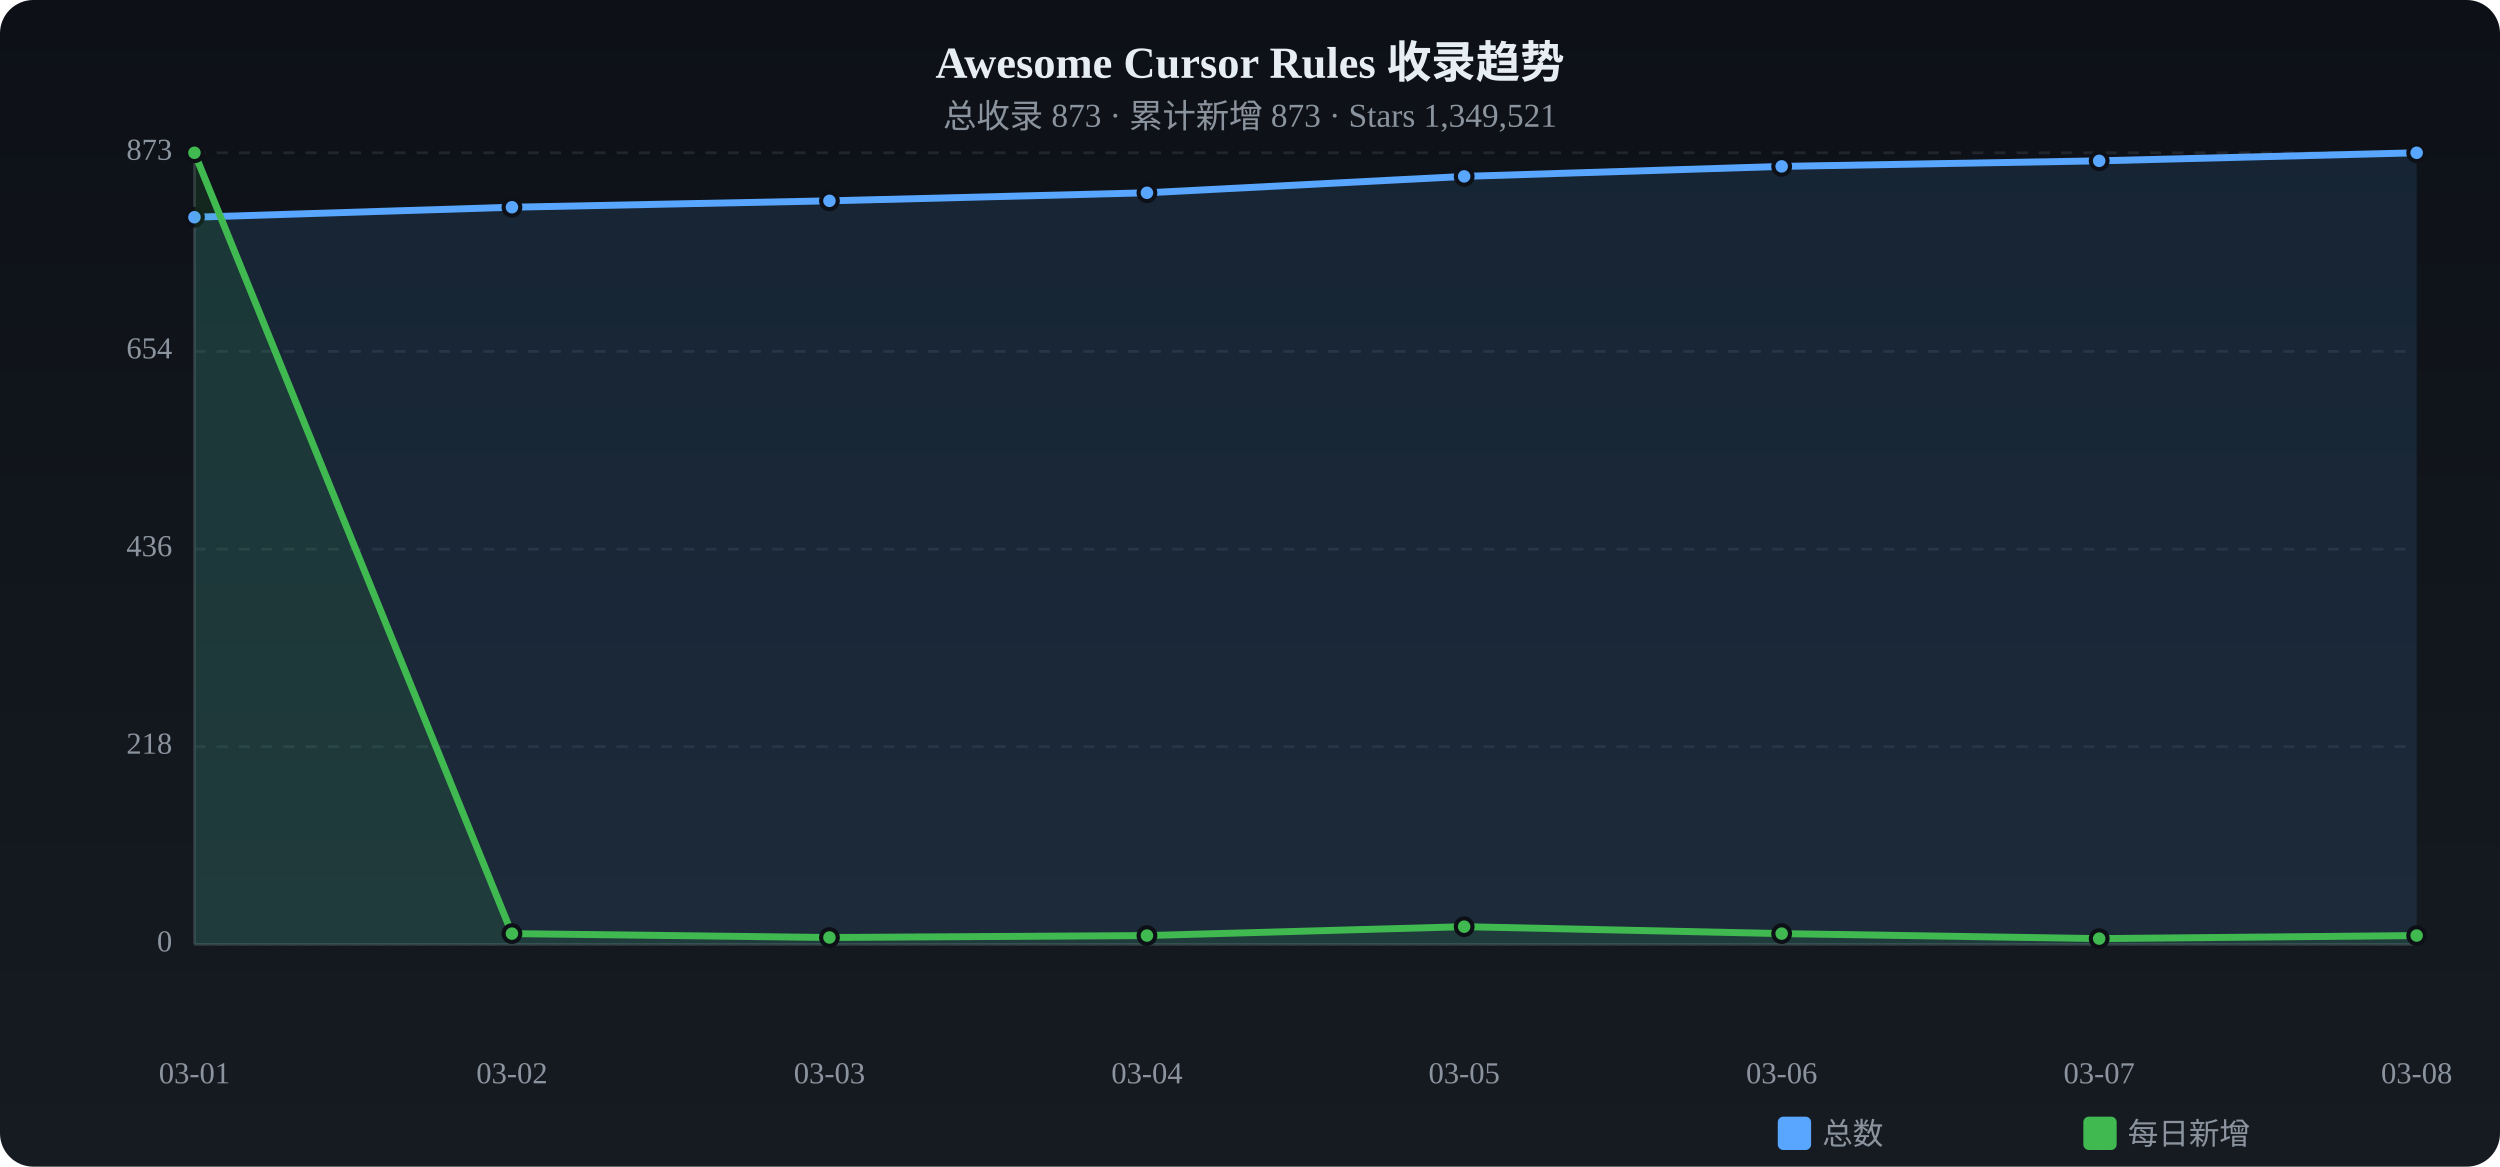
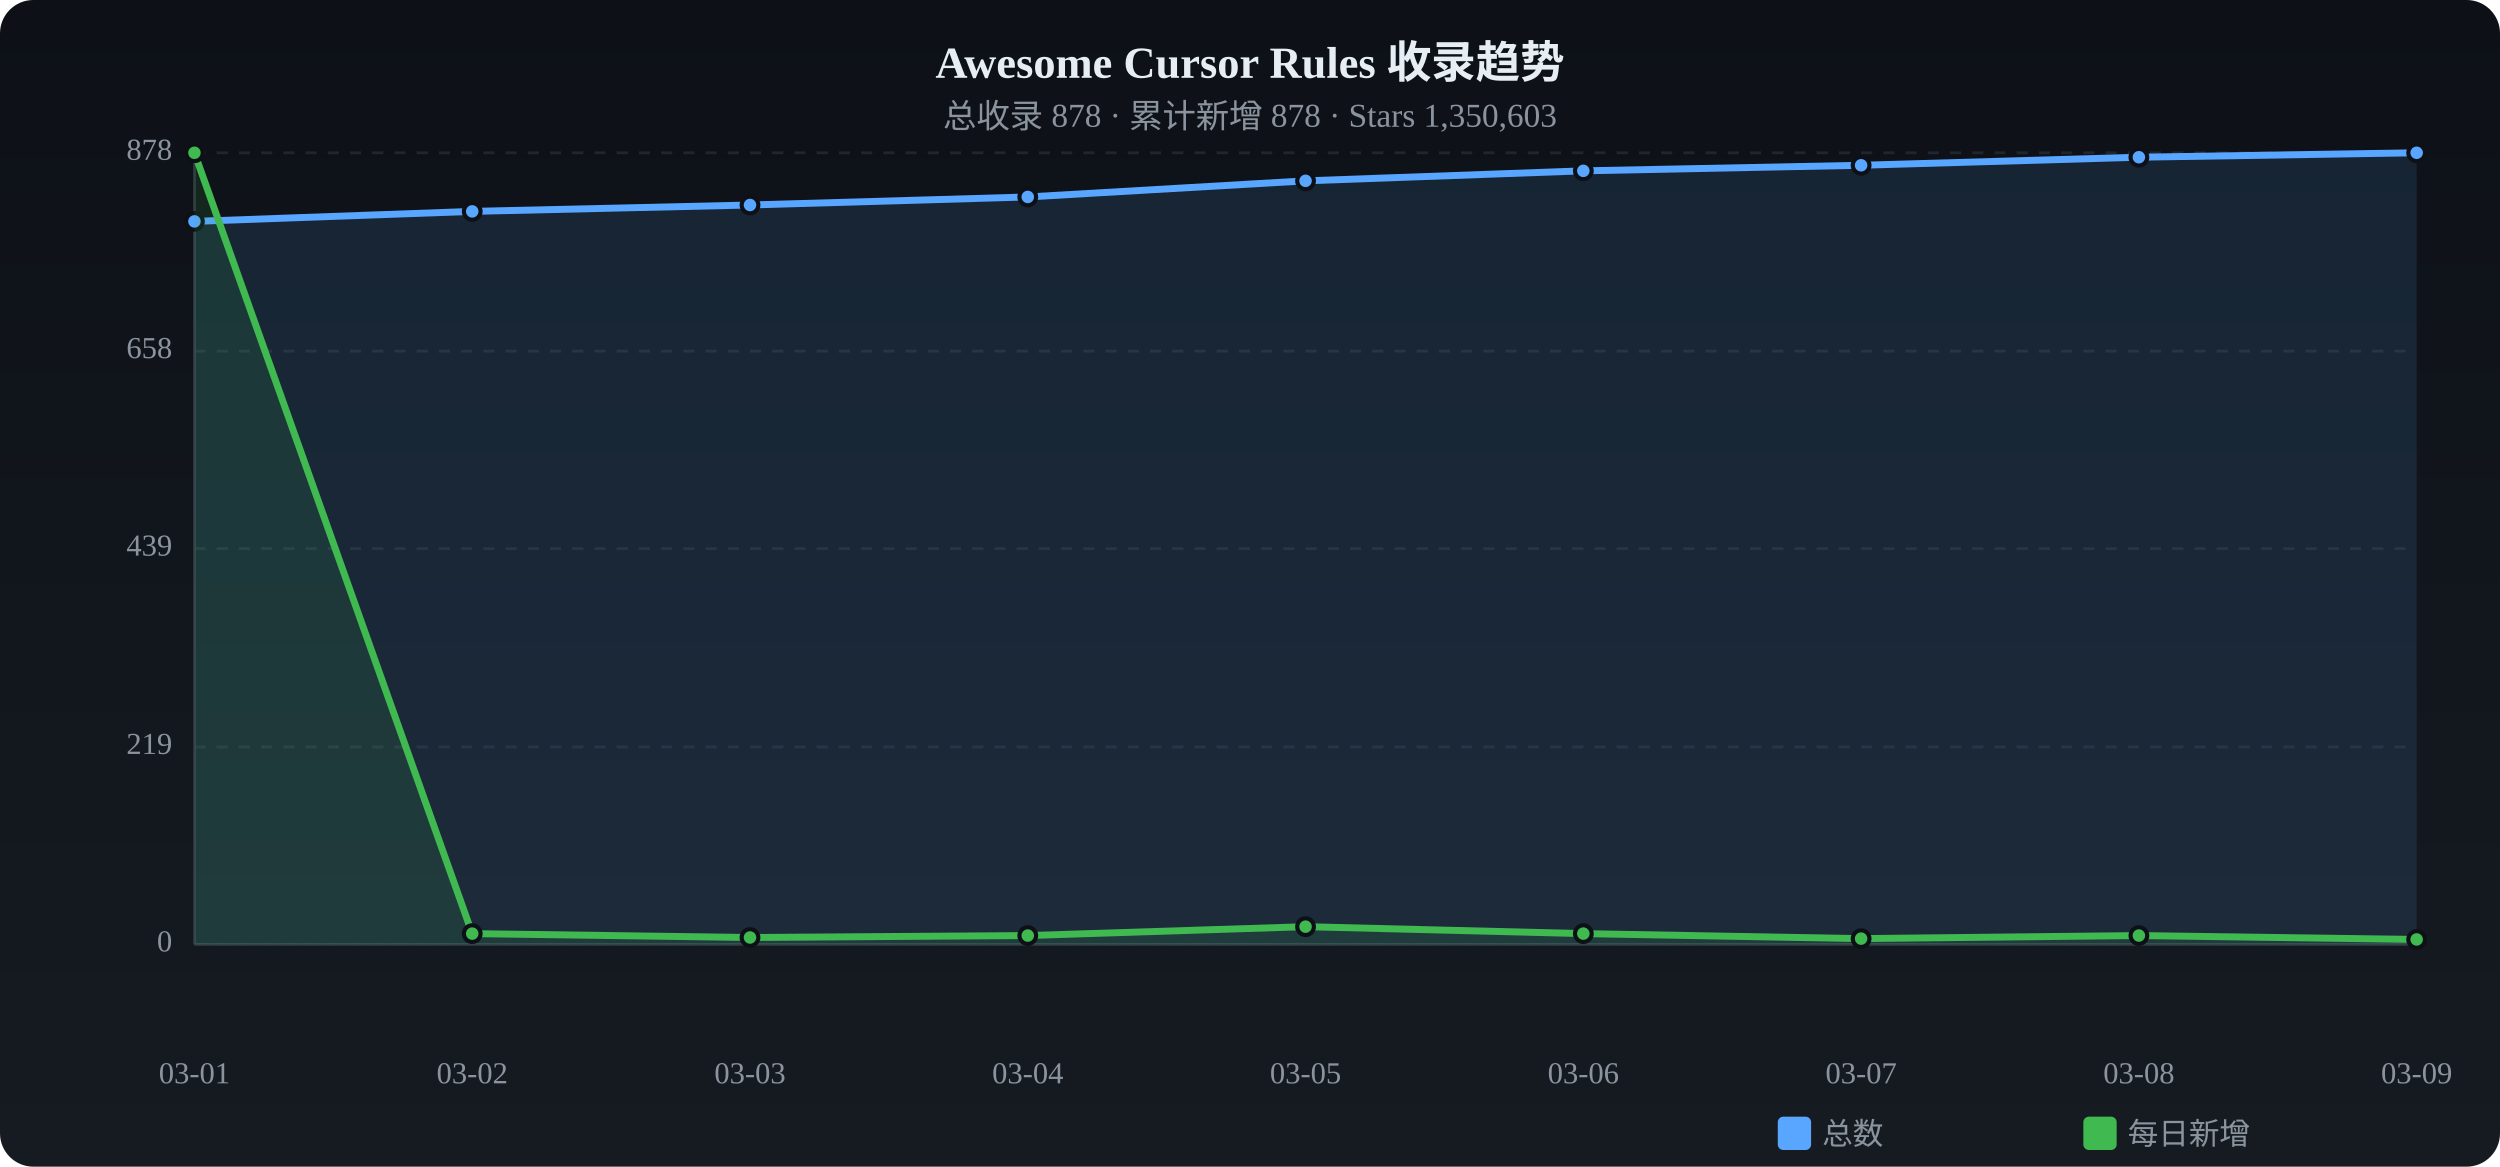
<svg xmlns="http://www.w3.org/2000/svg" viewBox="0 0 900 420" width="900" height="420">
  <defs>
    <linearGradient id="tbg" x1="0%" y1="0%" x2="0%" y2="100%">
      <stop offset="0%" stop-color="#0d1117" />
      <stop offset="100%" stop-color="#161b22" />
    </linearGradient>
  </defs>
  <rect width="900" height="420" rx="12" fill="url(#tbg)" />
  <text x="450.0" y="28" text-anchor="middle" fill="#e6edf3" font-size="16" font-weight="bold">Awesome Cursor Rules 收录趋势</text>
-   <text x="450.0" y="46" text-anchor="middle" fill="#8b949e" font-size="12">总收录 873 · 累计新增 873 · Stars 1,349,521</text>
+   <text x="450.0" y="46" text-anchor="middle" fill="#8b949e" font-size="12">总收录 878 · 累计新增 878 · Stars 1,350,603</text>
  <text x="62" y="340.0" text-anchor="end" fill="#8b949e" font-size="11" dominant-baseline="middle">0</text>
  <line x1="70" y1="340.0" x2="870" y2="340.0" stroke="#21262d" stroke-dasharray="4 4" />
-   <text x="62" y="268.8" text-anchor="end" fill="#8b949e" font-size="11" dominant-baseline="middle">218</text>
-   <line x1="70" y1="268.8" x2="870" y2="268.8" stroke="#21262d" stroke-dasharray="4 4" />
-   <text x="62" y="197.7" text-anchor="end" fill="#8b949e" font-size="11" dominant-baseline="middle">436</text>
-   <line x1="70" y1="197.7" x2="870" y2="197.7" stroke="#21262d" stroke-dasharray="4 4" />
-   <text x="62" y="126.5" text-anchor="end" fill="#8b949e" font-size="11" dominant-baseline="middle">654</text>
-   <line x1="70" y1="126.5" x2="870" y2="126.5" stroke="#21262d" stroke-dasharray="4 4" />
-   <text x="62" y="55.0" text-anchor="end" fill="#8b949e" font-size="11" dominant-baseline="middle">873</text>
+   <text x="62" y="268.9" text-anchor="end" fill="#8b949e" font-size="11" dominant-baseline="middle">219</text>
+   <line x1="70" y1="268.9" x2="870" y2="268.9" stroke="#21262d" stroke-dasharray="4 4" />
+   <text x="62" y="197.5" text-anchor="end" fill="#8b949e" font-size="11" dominant-baseline="middle">439</text>
+   <line x1="70" y1="197.5" x2="870" y2="197.5" stroke="#21262d" stroke-dasharray="4 4" />
+   <text x="62" y="126.4" text-anchor="end" fill="#8b949e" font-size="11" dominant-baseline="middle">658</text>
+   <line x1="70" y1="126.4" x2="870" y2="126.4" stroke="#21262d" stroke-dasharray="4 4" />
+   <text x="62" y="55.0" text-anchor="end" fill="#8b949e" font-size="11" dominant-baseline="middle">878</text>
  <line x1="70" y1="55.0" x2="870" y2="55.0" stroke="#21262d" stroke-dasharray="4 4" />
  <line x1="70" y1="55" x2="70" y2="340" stroke="#30363d" />
  <line x1="70" y1="340" x2="870" y2="340" stroke="#30363d" />
-   <path d="M70.0,78.2 L184.3,74.6 L298.6,72.3 L412.9,69.4 L527.1,63.5 L641.4,59.9 L755.7,57.9 L870.0,55.0 L870.0,340 L70.0,340 Z" fill="#58a6ff" opacity="0.12" />
-   <polyline points="70.0,78.2 184.3,74.6 298.6,72.3 412.9,69.4 527.1,63.5 641.4,59.9 755.7,57.9 870.0,55.0" fill="none" stroke="#58a6ff" stroke-width="2.5" stroke-linecap="round" stroke-linejoin="round" />
-   <circle cx="70.0" cy="78.2" r="3" fill="#58a6ff" stroke="#0d1117" stroke-width="1.5" />
-   <circle cx="184.3" cy="74.6" r="3" fill="#58a6ff" stroke="#0d1117" stroke-width="1.5" />
-   <circle cx="298.6" cy="72.3" r="3" fill="#58a6ff" stroke="#0d1117" stroke-width="1.5" />
-   <circle cx="412.9" cy="69.4" r="3" fill="#58a6ff" stroke="#0d1117" stroke-width="1.5" />
-   <circle cx="527.1" cy="63.5" r="3" fill="#58a6ff" stroke="#0d1117" stroke-width="1.5" />
-   <circle cx="641.4" cy="59.9" r="3" fill="#58a6ff" stroke="#0d1117" stroke-width="1.5" />
-   <circle cx="755.7" cy="57.9" r="3" fill="#58a6ff" stroke="#0d1117" stroke-width="1.5" />
+   <path d="M70.0,79.7 L170.0,76.1 L270.0,73.8 L370.0,70.9 L470.0,65.1 L570.0,61.5 L670.0,59.5 L770.0,56.6 L870.0,55.0 L870.0,340 L70.0,340 Z" fill="#58a6ff" opacity="0.12" />
+   <polyline points="70.0,79.7 170.0,76.1 270.0,73.8 370.0,70.9 470.0,65.1 570.0,61.5 670.0,59.5 770.0,56.6 870.0,55.0" fill="none" stroke="#58a6ff" stroke-width="2.5" stroke-linecap="round" stroke-linejoin="round" />
+   <circle cx="70.0" cy="79.7" r="3" fill="#58a6ff" stroke="#0d1117" stroke-width="1.5" />
+   <circle cx="170.0" cy="76.1" r="3" fill="#58a6ff" stroke="#0d1117" stroke-width="1.5" />
+   <circle cx="270.0" cy="73.8" r="3" fill="#58a6ff" stroke="#0d1117" stroke-width="1.5" />
+   <circle cx="370.0" cy="70.9" r="3" fill="#58a6ff" stroke="#0d1117" stroke-width="1.5" />
+   <circle cx="470.0" cy="65.1" r="3" fill="#58a6ff" stroke="#0d1117" stroke-width="1.5" />
+   <circle cx="570.0" cy="61.5" r="3" fill="#58a6ff" stroke="#0d1117" stroke-width="1.5" />
+   <circle cx="670.0" cy="59.5" r="3" fill="#58a6ff" stroke="#0d1117" stroke-width="1.5" />
+   <circle cx="770.0" cy="56.6" r="3" fill="#58a6ff" stroke="#0d1117" stroke-width="1.5" />
  <circle cx="870.0" cy="55.0" r="3" fill="#58a6ff" stroke="#0d1117" stroke-width="1.5" />
-   <path d="M70.0,55.0 L184.3,336.1 L298.6,337.5 L412.9,336.8 L527.1,333.6 L641.4,336.1 L755.7,337.9 L870.0,336.8 L870.0,340 L70.0,340 Z" fill="#3fb950" opacity="0.12" />
-   <polyline points="70.0,55.0 184.3,336.1 298.6,337.5 412.9,336.8 527.1,333.6 641.4,336.1 755.7,337.9 870.0,336.8" fill="none" stroke="#3fb950" stroke-width="2.5" stroke-linecap="round" stroke-linejoin="round" />
+   <path d="M70.0,55.0 L170.0,336.1 L270.0,337.5 L370.0,336.8 L470.0,333.6 L570.0,336.1 L670.0,337.9 L770.0,336.8 L870.0,338.2 L870.0,340 L70.0,340 Z" fill="#3fb950" opacity="0.12" />
+   <polyline points="70.0,55.0 170.0,336.1 270.0,337.5 370.0,336.8 470.0,333.6 570.0,336.1 670.0,337.9 770.0,336.8 870.0,338.2" fill="none" stroke="#3fb950" stroke-width="2.5" stroke-linecap="round" stroke-linejoin="round" />
  <circle cx="70.0" cy="55.0" r="3" fill="#3fb950" stroke="#0d1117" stroke-width="1.5" />
-   <circle cx="184.3" cy="336.1" r="3" fill="#3fb950" stroke="#0d1117" stroke-width="1.5" />
-   <circle cx="298.6" cy="337.5" r="3" fill="#3fb950" stroke="#0d1117" stroke-width="1.5" />
-   <circle cx="412.9" cy="336.8" r="3" fill="#3fb950" stroke="#0d1117" stroke-width="1.5" />
-   <circle cx="527.1" cy="333.6" r="3" fill="#3fb950" stroke="#0d1117" stroke-width="1.5" />
-   <circle cx="641.4" cy="336.1" r="3" fill="#3fb950" stroke="#0d1117" stroke-width="1.5" />
-   <circle cx="755.7" cy="337.9" r="3" fill="#3fb950" stroke="#0d1117" stroke-width="1.5" />
-   <circle cx="870.0" cy="336.8" r="3" fill="#3fb950" stroke="#0d1117" stroke-width="1.5" />
+   <circle cx="170.0" cy="336.1" r="3" fill="#3fb950" stroke="#0d1117" stroke-width="1.5" />
+   <circle cx="270.0" cy="337.5" r="3" fill="#3fb950" stroke="#0d1117" stroke-width="1.5" />
+   <circle cx="370.0" cy="336.8" r="3" fill="#3fb950" stroke="#0d1117" stroke-width="1.5" />
+   <circle cx="470.0" cy="333.6" r="3" fill="#3fb950" stroke="#0d1117" stroke-width="1.5" />
+   <circle cx="570.0" cy="336.1" r="3" fill="#3fb950" stroke="#0d1117" stroke-width="1.5" />
+   <circle cx="670.0" cy="337.9" r="3" fill="#3fb950" stroke="#0d1117" stroke-width="1.5" />
+   <circle cx="770.0" cy="336.8" r="3" fill="#3fb950" stroke="#0d1117" stroke-width="1.5" />
+   <circle cx="870.0" cy="338.2" r="3" fill="#3fb950" stroke="#0d1117" stroke-width="1.5" />
  <text x="70.0" y="390" text-anchor="middle" fill="#8b949e" font-size="11">03-01</text>
-   <text x="184.3" y="390" text-anchor="middle" fill="#8b949e" font-size="11">03-02</text>
-   <text x="298.6" y="390" text-anchor="middle" fill="#8b949e" font-size="11">03-03</text>
-   <text x="412.9" y="390" text-anchor="middle" fill="#8b949e" font-size="11">03-04</text>
-   <text x="527.1" y="390" text-anchor="middle" fill="#8b949e" font-size="11">03-05</text>
-   <text x="641.4" y="390" text-anchor="middle" fill="#8b949e" font-size="11">03-06</text>
-   <text x="755.7" y="390" text-anchor="middle" fill="#8b949e" font-size="11">03-07</text>
-   <text x="870.0" y="390" text-anchor="middle" fill="#8b949e" font-size="11">03-08</text>
+   <text x="170.0" y="390" text-anchor="middle" fill="#8b949e" font-size="11">03-02</text>
+   <text x="270.0" y="390" text-anchor="middle" fill="#8b949e" font-size="11">03-03</text>
+   <text x="370.0" y="390" text-anchor="middle" fill="#8b949e" font-size="11">03-04</text>
+   <text x="470.0" y="390" text-anchor="middle" fill="#8b949e" font-size="11">03-05</text>
+   <text x="570.0" y="390" text-anchor="middle" fill="#8b949e" font-size="11">03-06</text>
+   <text x="670.0" y="390" text-anchor="middle" fill="#8b949e" font-size="11">03-07</text>
+   <text x="770.0" y="390" text-anchor="middle" fill="#8b949e" font-size="11">03-08</text>
+   <text x="870.0" y="390" text-anchor="middle" fill="#8b949e" font-size="11">03-09</text>
  <rect x="640" y="402" width="12" height="12" rx="2" fill="#58a6ff" />
  <text x="656" y="412" fill="#8b949e" font-size="11">总数</text>
  <rect x="750" y="402" width="12" height="12" rx="2" fill="#3fb950" />
  <text x="766" y="412" fill="#8b949e" font-size="11">每日新增</text>
</svg>
